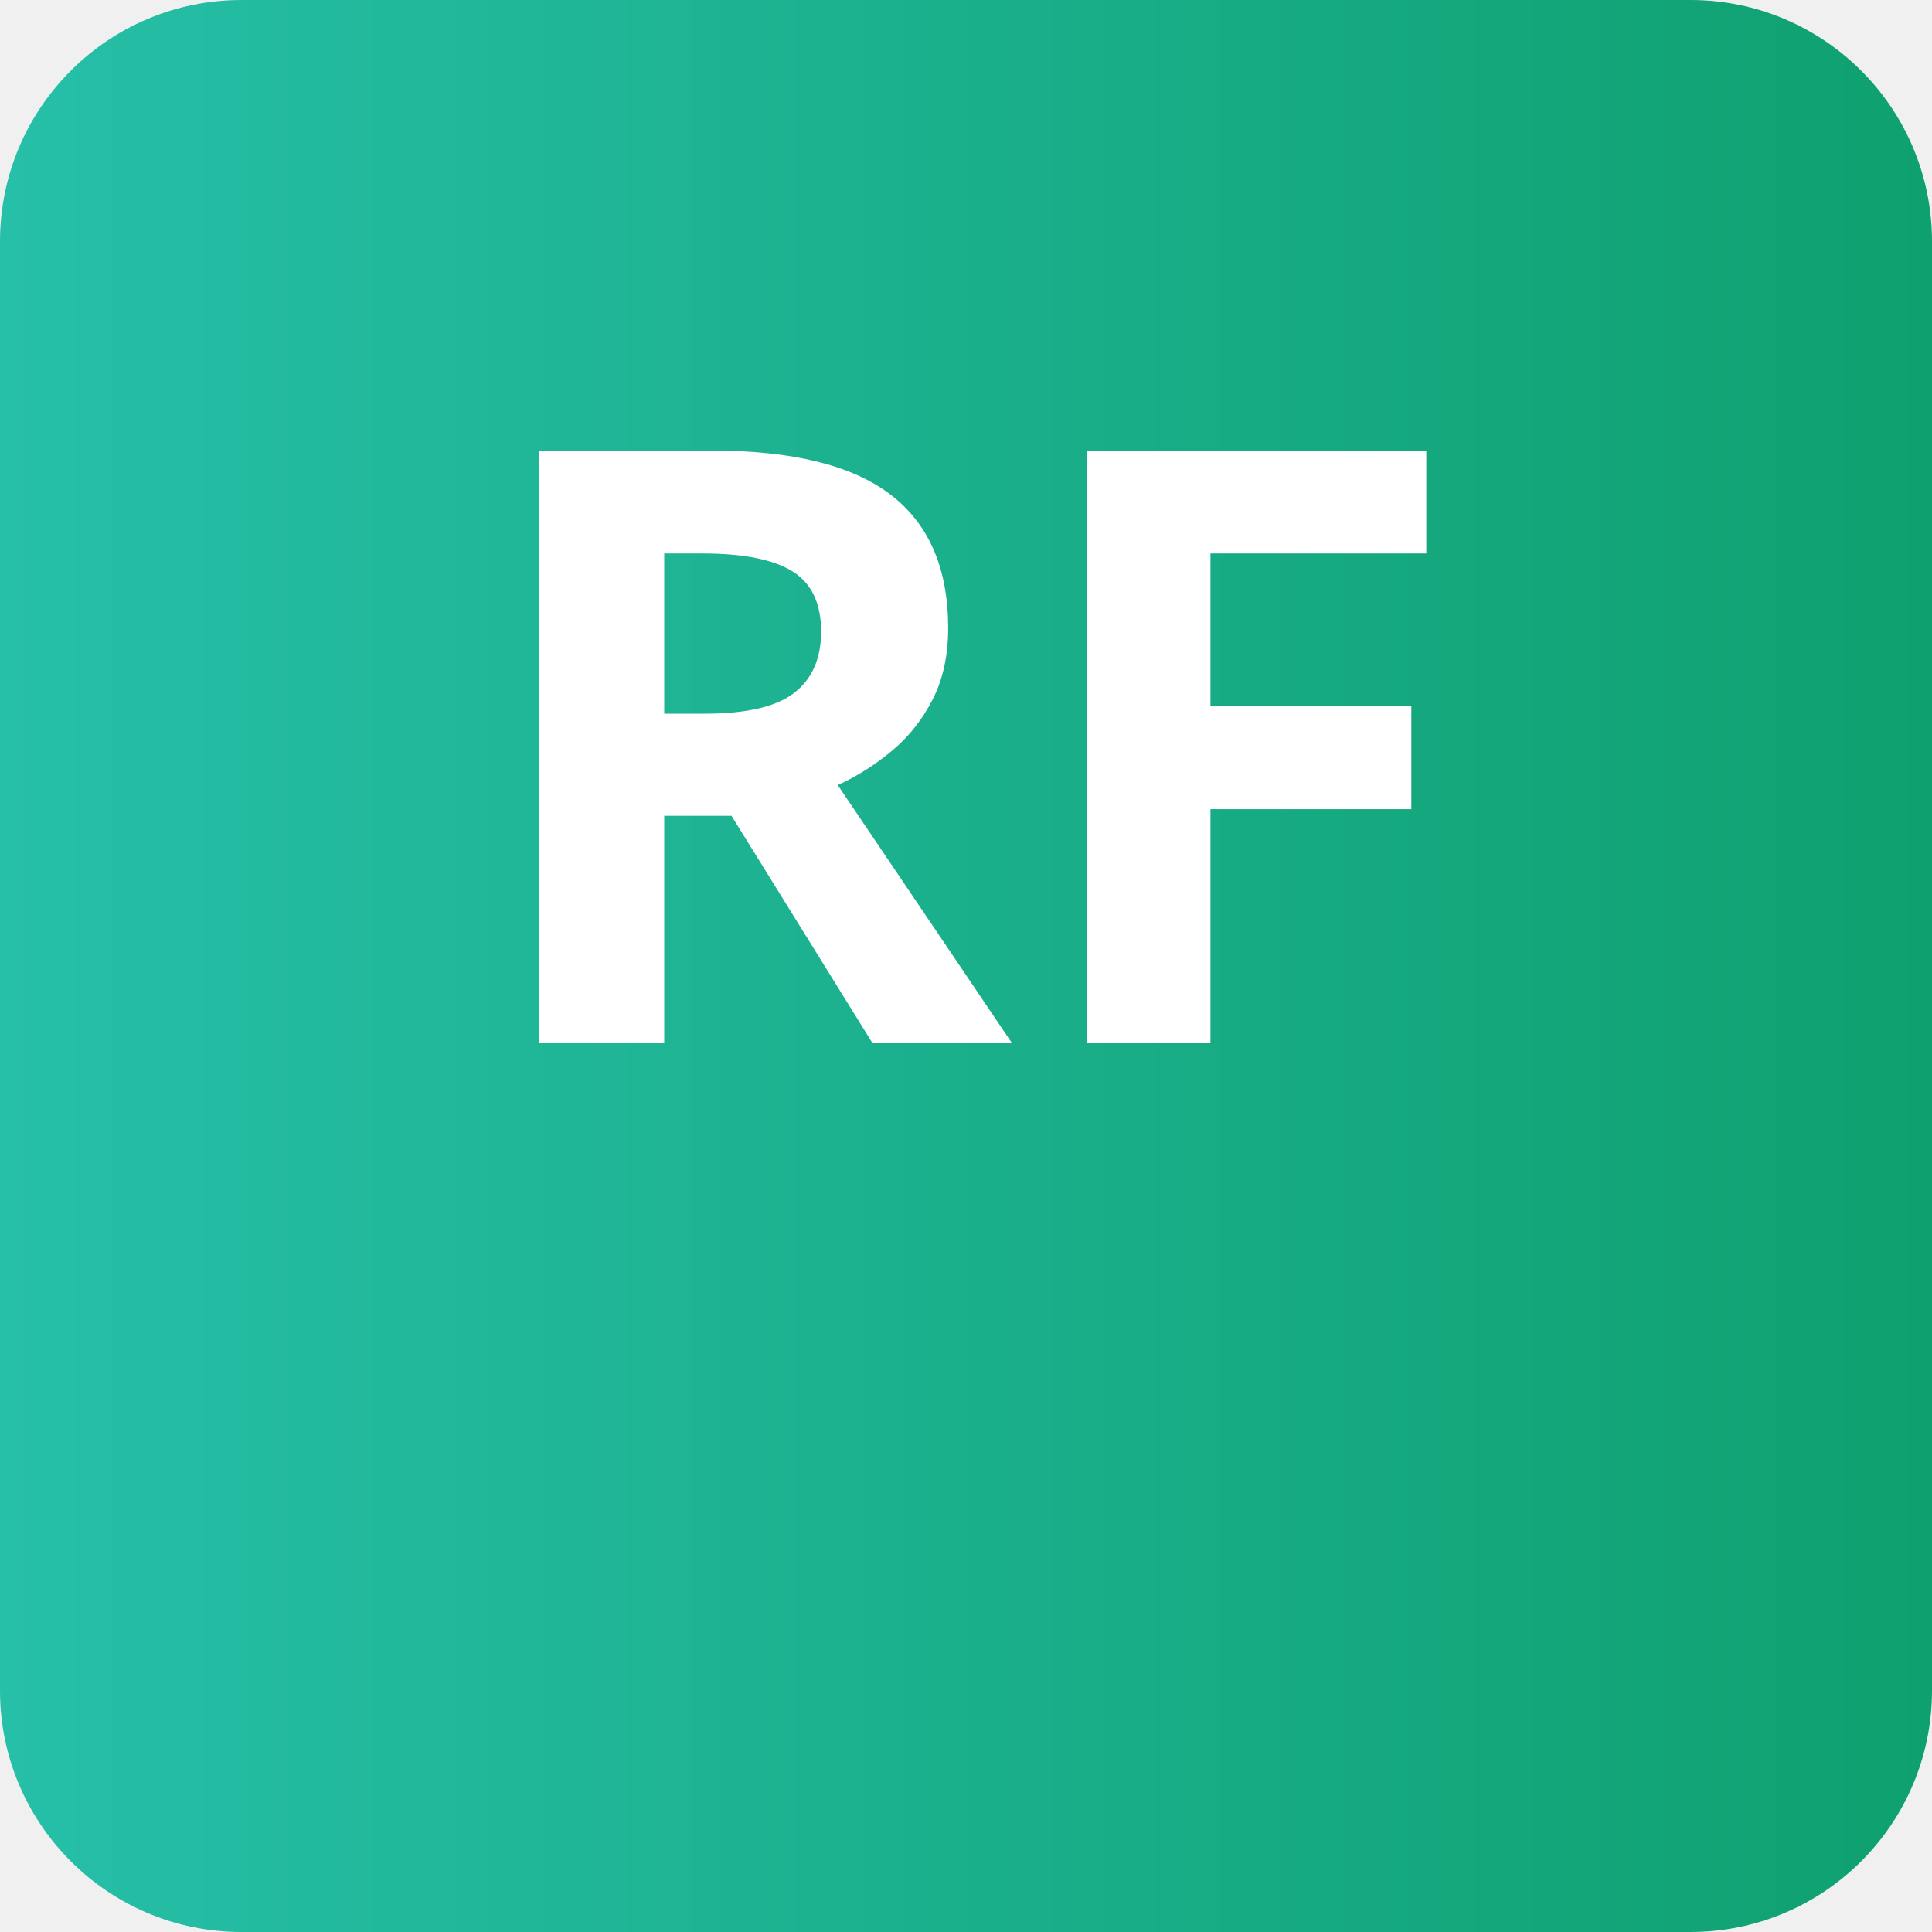
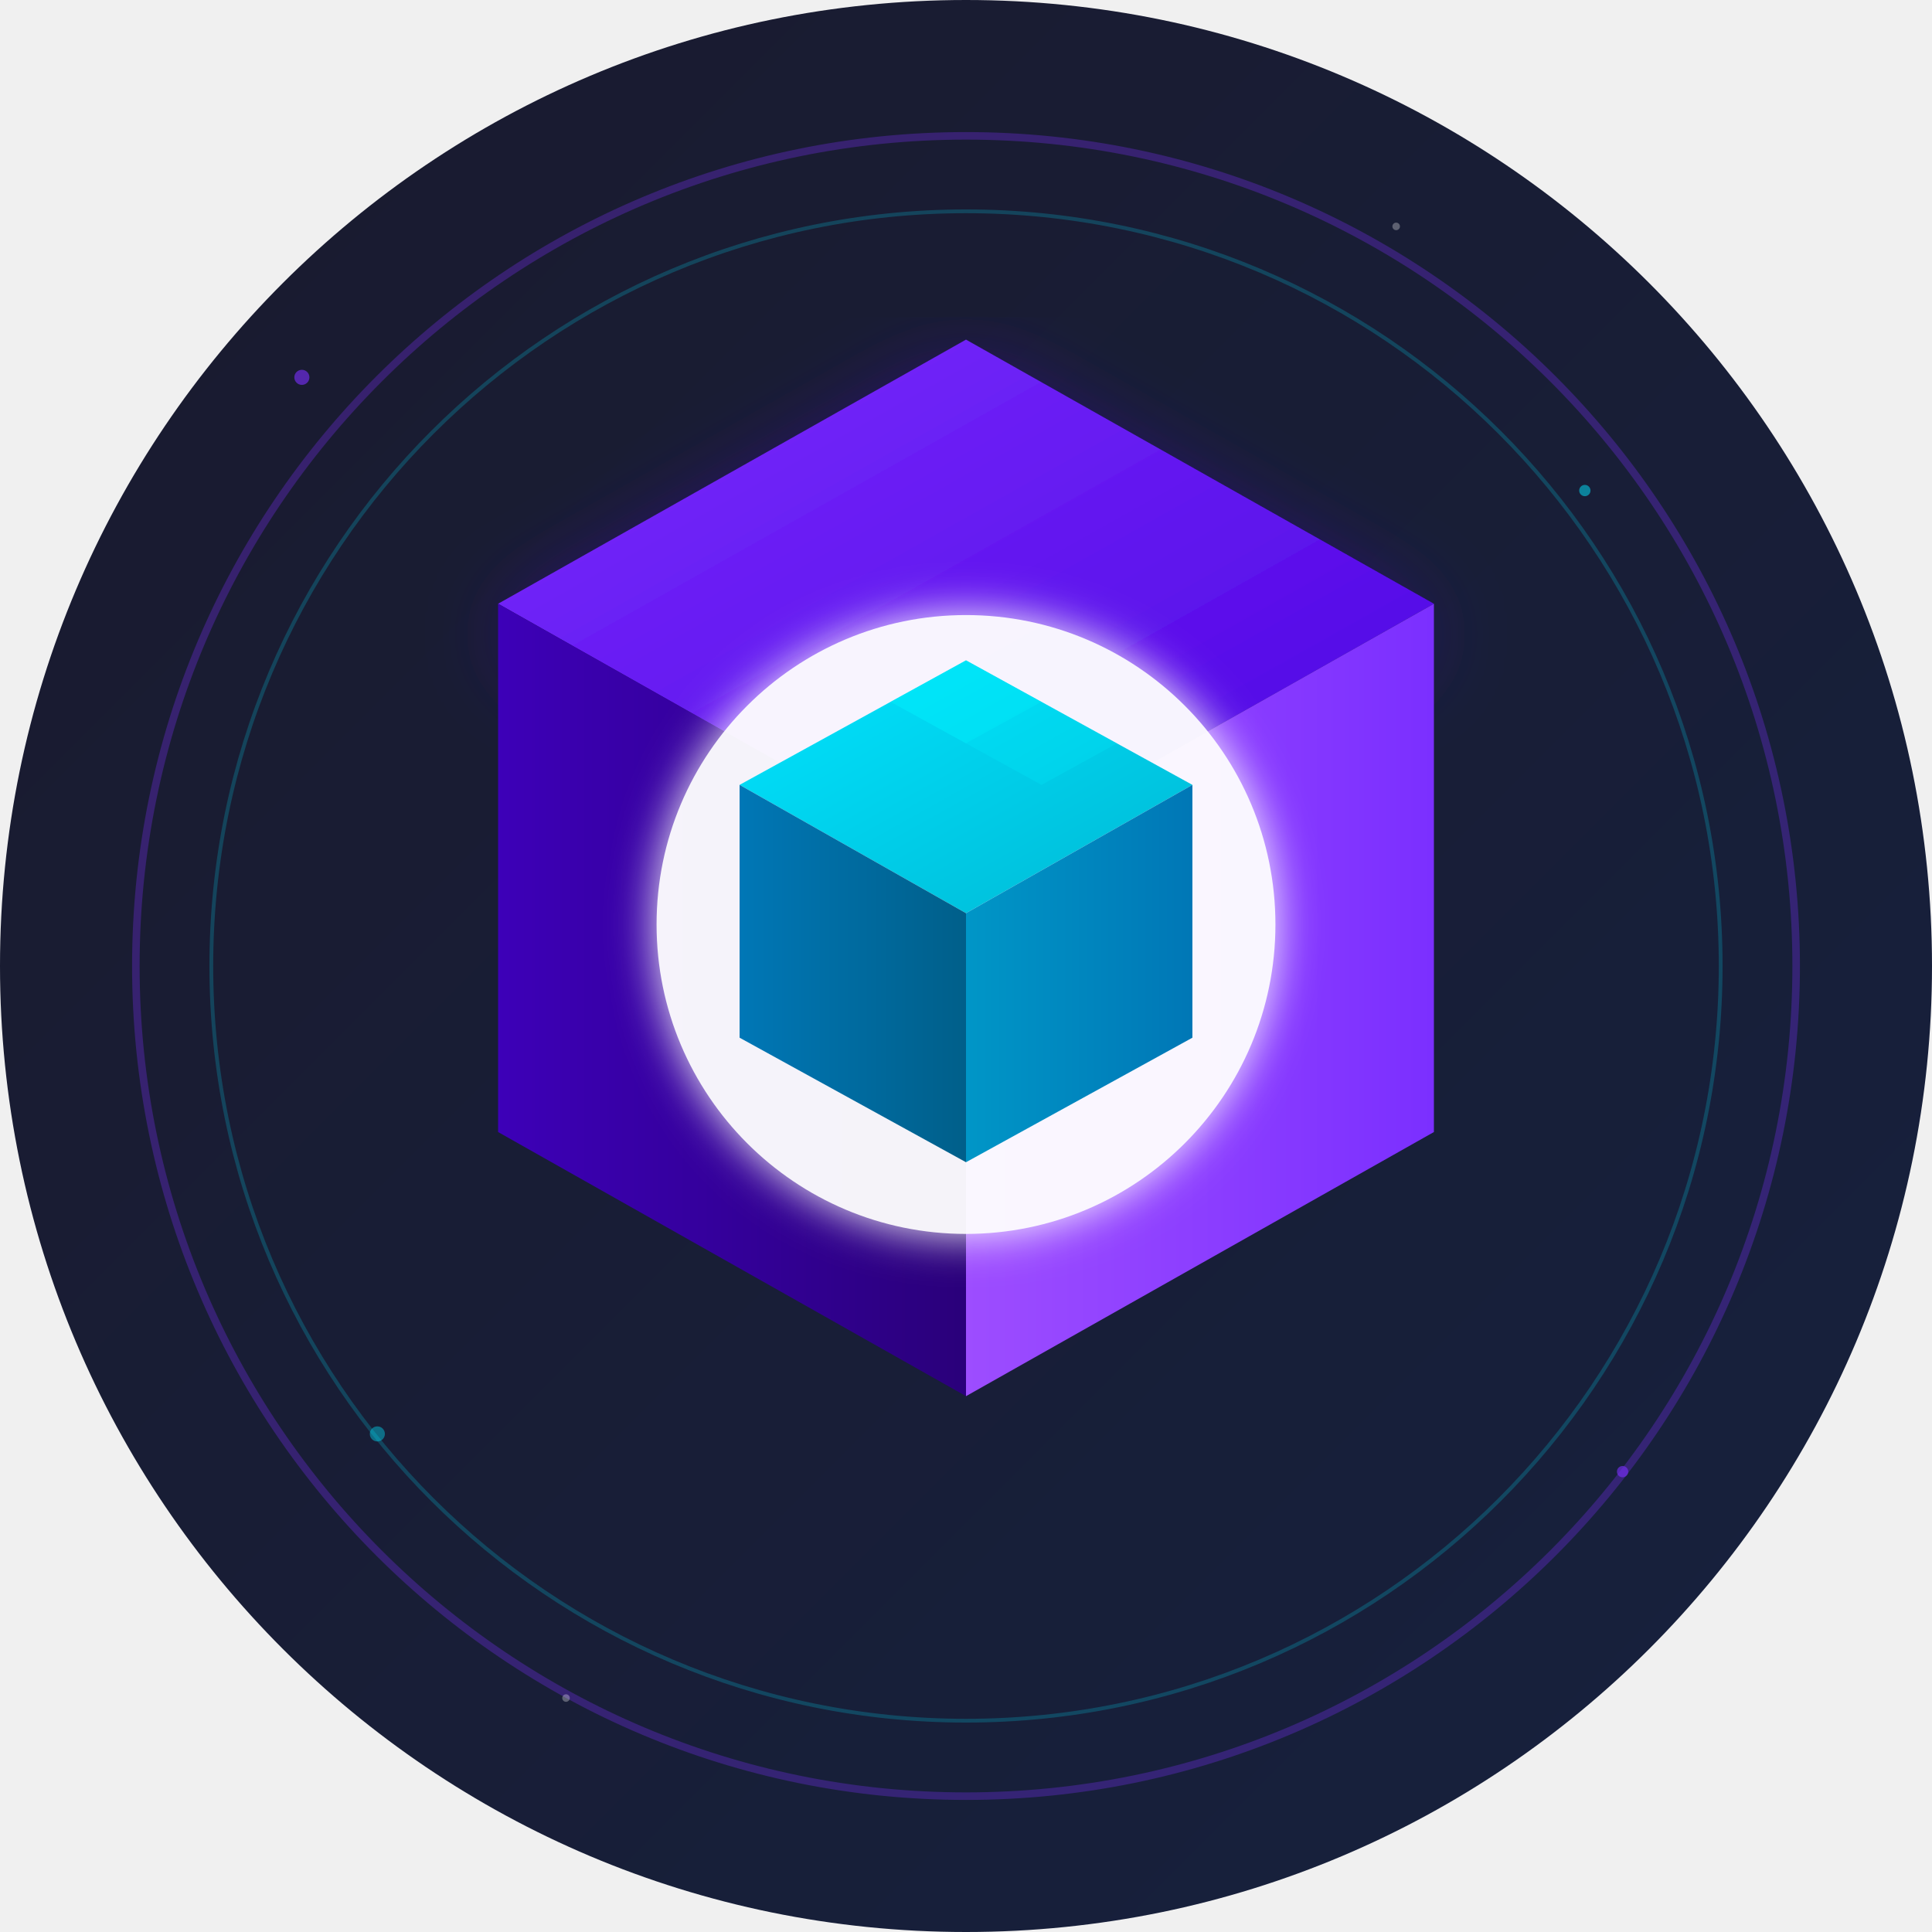
- <svg xmlns="http://www.w3.org/2000/svg" width="512" height="512" viewBox="0 0 512 512">
+ <svg xmlns="http://www.w3.org/2000/svg" viewBox="0 0 512 512" width="512" height="512">
  <defs>
-     <linearGradient id="g" x1="0" x2="1">
-       <stop offset="0" stop-color="#26BFA8" />
-       <stop offset="1" stop-color="#0FA06F" />
+     <linearGradient id="bgGrad" x1="0%" y1="0%" x2="100%" y2="100%">
+       <stop offset="0%" style="stop-color:#1a1a2e;stop-opacity:1" />
+       <stop offset="100%" style="stop-color:#16213e;stop-opacity:1" />
    </linearGradient>
+     <linearGradient id="hexTop" x1="0%" y1="0%" x2="100%" y2="100%">
+       <stop offset="0%" style="stop-color:#7b2fff" />
+       <stop offset="100%" style="stop-color:#4a00e0" />
+     </linearGradient>
+     <linearGradient id="hexLeft" x1="0%" y1="0%" x2="100%" y2="0%">
+       <stop offset="0%" style="stop-color:#3d00b8" />
+       <stop offset="100%" style="stop-color:#2a007a" />
+     </linearGradient>
+     <linearGradient id="hexRight" x1="0%" y1="0%" x2="100%" y2="0%">
+       <stop offset="0%" style="stop-color:#9d4dff" />
+       <stop offset="100%" style="stop-color:#7b2fff" />
+     </linearGradient>
+     <linearGradient id="blockTop" x1="0%" y1="0%" x2="100%" y2="100%">
+       <stop offset="0%" style="stop-color:#00e5ff" />
+       <stop offset="100%" style="stop-color:#00b8d4" />
+     </linearGradient>
+     <linearGradient id="blockLeft" x1="0%" y1="0%" x2="100%" y2="0%">
+       <stop offset="0%" style="stop-color:#0077b6" />
+       <stop offset="100%" style="stop-color:#005f8a" />
+     </linearGradient>
+     <linearGradient id="blockRight" x1="0%" y1="0%" x2="100%" y2="0%">
+       <stop offset="0%" style="stop-color:#0096c7" />
+       <stop offset="100%" style="stop-color:#0077b6" />
+     </linearGradient>
+     <filter id="glow">
+       <feGaussianBlur stdDeviation="6" result="coloredBlur" />
+       <feMerge>
+         <feMergeNode in="coloredBlur" />
+         <feMergeNode in="SourceGraphic" />
+       </feMerge>
+     </filter>
+     <filter id="shadow">
+       <feDropShadow dx="0" dy="8" stdDeviation="12" flood-color="#4a00e0" flood-opacity="0.5" />
+     </filter>
  </defs>
-   <rect width="100%" height="100%" rx="64" fill="url(#g)" />
-   <text x="50%" y="54%" font-family="sans-serif" font-size="220" fill="#fff" font-weight="700" text-anchor="middle" alignment-baseline="middle">RF</text>
+   <circle cx="256" cy="256" r="256" fill="url(#bgGrad)" />
+   <circle cx="256" cy="256" r="220" fill="none" stroke="#7b2fff" stroke-width="2" opacity="0.3" />
+   <circle cx="256" cy="256" r="200" fill="none" stroke="#00e5ff" stroke-width="1" opacity="0.2" />
+   <polygon points="256,90 380,160 256,230 132,160" fill="url(#hexTop)" filter="url(#shadow)" />
+   <polygon points="132,160 256,230 256,370 132,300" fill="url(#hexLeft)" />
+   <polygon points="380,160 380,300 256,370 256,230" fill="url(#hexRight)" />
+   <circle cx="256" cy="245" r="82" fill="white" opacity="0.95" filter="url(#glow)" />
+   <polygon points="256,175 316,208 256,242 196,208" fill="url(#blockTop)" />
+   <polygon points="196,208 256,242 256,308 196,275" fill="url(#blockLeft)" />
+   <polygon points="316,208 316,275 256,308 256,242" fill="url(#blockRight)" />
+   <polygon points="256,175 276,186 256,197 236,186" fill="#00f5ff" opacity="0.4" />
+   <polygon points="276,186 296,197 276,208 256,197" fill="#00f5ff" opacity="0.2" />
+   <circle cx="80" cy="100" r="2" fill="#7b2fff" opacity="0.6" />
+   <circle cx="420" cy="130" r="1.5" fill="#00e5ff" opacity="0.5" />
+   <circle cx="100" cy="380" r="2" fill="#00e5ff" opacity="0.4" />
+   <circle cx="430" cy="390" r="1.5" fill="#7b2fff" opacity="0.6" />
+   <circle cx="150" cy="450" r="1" fill="#ffffff" opacity="0.3" />
+   <circle cx="370" cy="60" r="1" fill="#ffffff" opacity="0.3" />
</svg>
